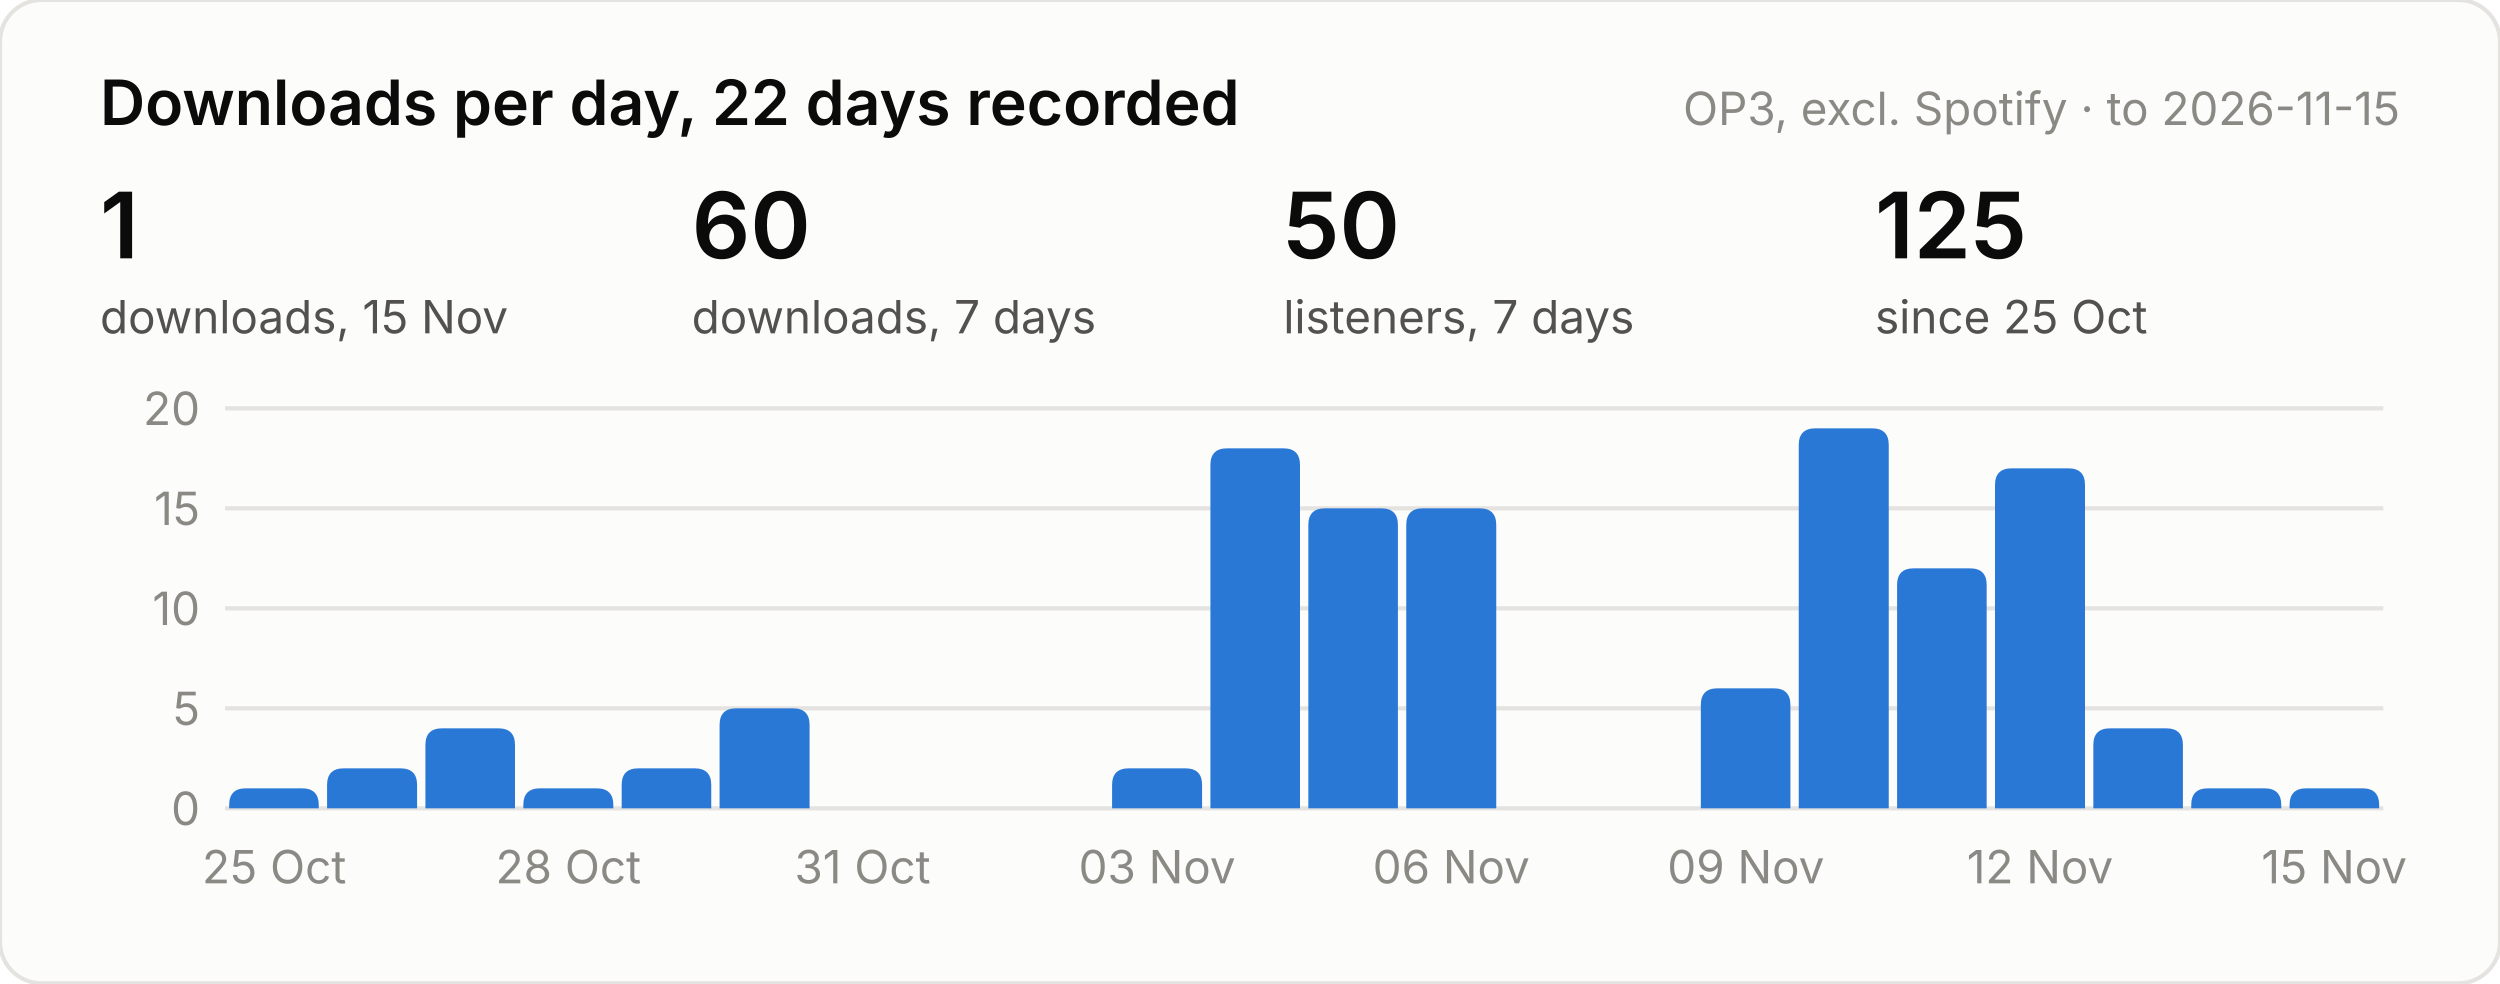
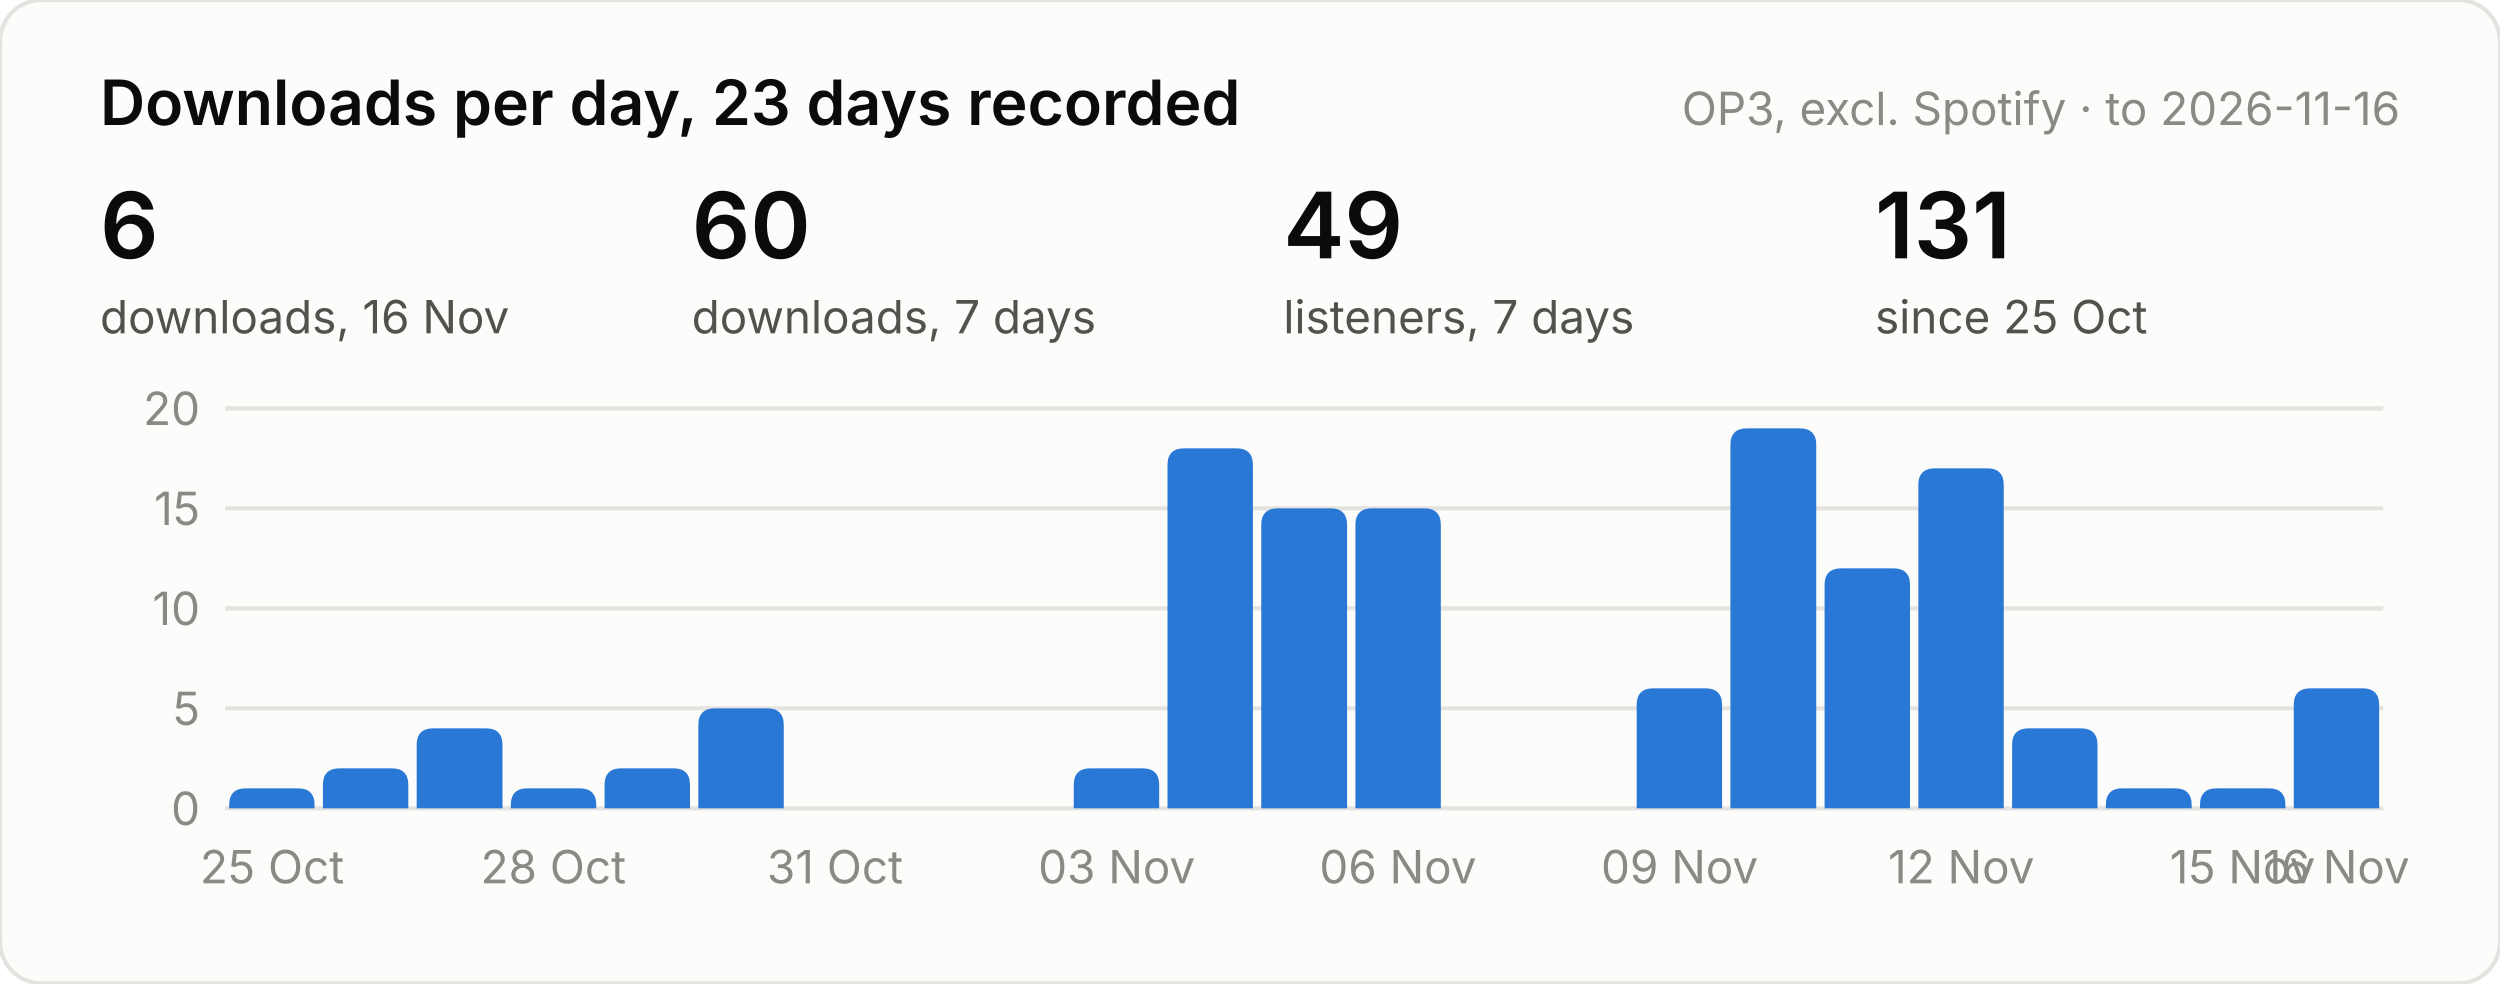
<svg xmlns="http://www.w3.org/2000/svg" viewBox="0 0 600 236" width="600" height="236" role="img" aria-label="Podcast downloads: 60 in the last 7 days">
  <style>text { font-family:system-ui,-apple-system,'Segoe UI',sans-serif; fill:#8a8984; font-size:11px; }
.h { fill:#0b0b0b; font-size:15px; font-weight:600; } .v { fill:#0b0b0b; font-size:22px; font-weight:600; }
.k { fill:#52514e; font-size:11px; } .grid { stroke:#e4e3df; } .bar { fill:#2a78d6; } .bar.today { opacity:.5; }
.gap { stroke:#8a8984; stroke-dasharray:2 2; } .hit { fill:none; }</style>
  <rect width="600" height="236" rx="10" fill="#fcfcfb" stroke="#e4e3df" />
-   <text x="24" y="30" class="h">Downloads per day, 22 days recorded</text>
-   <text x="576" y="30" text-anchor="end">OP3, excl. Spotify · to 2026-11-15</text>
-   <text x="24" y="62" class="v">1</text>
-   <text x="24" y="80" class="k">downloads, 15 Nov</text>
+   <text x="24" y="30" class="h">Downloads per day, 23 days recorded</text>
+   <text x="576" y="30" text-anchor="end">OP3, excl. Spotify · to 2026-11-16</text>
+   <text x="24" y="62" class="v">6</text>
+   <text x="24" y="80" class="k">downloads, 16 Nov</text>
  <text x="166" y="62" class="v">60</text>
  <text x="166" y="80" class="k">downloads, 7 days</text>
-   <text x="308" y="62" class="v">50</text>
+   <text x="308" y="62" class="v">49</text>
  <text x="308" y="80" class="k">listeners, 7 days</text>
-   <text x="450" y="62" class="v">125</text>
+   <text x="450" y="62" class="v">131</text>
  <text x="450" y="80" class="k">since 25 Oct</text>
-   <svg x="20" y="88" width="560" height="130" viewBox="0 0 560 130" role="img" aria-label="Downloads per day, 22 days">
+   <svg x="20" y="88" width="560" height="130" viewBox="0 0 560 130" role="img" aria-label="Downloads per day, 23 days">
    <line class="grid" x1="34" x2="552" y1="106.0" y2="106.0" />
    <text x="28" y="110.0" text-anchor="end">0</text>
    <line class="grid" x1="34" x2="552" y1="82.0" y2="82.0" />
    <text x="28" y="86.0" text-anchor="end">5</text>
    <line class="grid" x1="34" x2="552" y1="58.0" y2="58.0" />
    <text x="28" y="62.0" text-anchor="end">10</text>
    <line class="grid" x1="34" x2="552" y1="34.0" y2="34.0" />
    <text x="28" y="38.0" text-anchor="end">15</text>
    <line class="grid" x1="34" x2="552" y1="10.0" y2="10.0" />
    <text x="28" y="14.0" text-anchor="end">20</text>
    <g class="col">
-       <rect class="hit" x="34.0" y="10" width="23.5" height="96" />
-       <path class="bar" d="M35.0,106.0V105.2Q35.0,101.2 39.0,101.2H52.5Q56.5,101.2 56.5,105.2V106.0Z" />
+       <rect class="hit" x="34.0" y="10" width="22.5" height="96" />
+       <path class="bar" d="M35.0,106.0V105.2Q35.0,101.2 39.0,101.2H51.5Q55.5,101.2 55.5,105.2V106.0Z" />
    </g>
-     <text x="45.8" y="124" text-anchor="middle">25 Oct</text>
+     <text x="45.3" y="124" text-anchor="middle">25 Oct</text>
    <g class="col">
-       <rect class="hit" x="57.5" y="10" width="23.5" height="96" />
-       <path class="bar" d="M58.5,106.0V100.4Q58.5,96.4 62.5,96.4H76.1Q80.1,96.4 80.1,100.4V106.0Z" />
+       <rect class="hit" x="56.5" y="10" width="22.5" height="96" />
+       <path class="bar" d="M57.5,106.0V100.4Q57.5,96.4 61.5,96.4H74.0Q78.0,96.4 78.0,100.4V106.0Z" />
    </g>
    <g class="col">
-       <rect class="hit" x="81.1" y="10" width="23.5" height="96" />
-       <path class="bar" d="M82.1,106.0V90.8Q82.1,86.8 86.1,86.8H99.6Q103.6,86.8 103.6,90.8V106.0Z" />
+       <rect class="hit" x="79.0" y="10" width="22.5" height="96" />
+       <path class="bar" d="M80.0,106.0V90.8Q80.0,86.8 84.0,86.8H96.6Q100.6,86.8 100.6,90.8V106.0Z" />
    </g>
    <g class="col">
-       <rect class="hit" x="104.6" y="10" width="23.5" height="96" />
-       <path class="bar" d="M105.6,106.0V105.2Q105.6,101.2 109.6,101.2H123.2Q127.2,101.2 127.2,105.2V106.0Z" />
+       <rect class="hit" x="101.6" y="10" width="22.5" height="96" />
+       <path class="bar" d="M102.6,106.0V105.2Q102.6,101.2 106.6,101.2H119.1Q123.1,101.2 123.1,105.2V106.0Z" />
    </g>
-     <text x="116.4" y="124" text-anchor="middle">28 Oct</text>
+     <text x="112.8" y="124" text-anchor="middle">28 Oct</text>
    <g class="col">
-       <rect class="hit" x="128.2" y="10" width="23.5" height="96" />
-       <path class="bar" d="M129.2,106.0V100.4Q129.2,96.4 133.2,96.4H146.7Q150.7,96.4 150.7,100.4V106.0Z" />
+       <rect class="hit" x="124.1" y="10" width="22.5" height="96" />
+       <path class="bar" d="M125.1,106.0V100.4Q125.1,96.4 129.1,96.4H141.6Q145.6,96.4 145.6,100.4V106.0Z" />
    </g>
    <g class="col">
-       <rect class="hit" x="151.7" y="10" width="23.5" height="96" />
-       <path class="bar" d="M152.7,106.0V86.0Q152.7,82.0 156.7,82.0H170.3Q174.3,82.0 174.3,86.0V106.0Z" />
+       <rect class="hit" x="146.6" y="10" width="22.5" height="96" />
+       <path class="bar" d="M147.6,106.0V86.0Q147.6,82.0 151.6,82.0H164.1Q168.1,82.0 168.1,86.0V106.0Z" />
    </g>
    <g class="col">
-       <rect class="hit" x="175.3" y="10" width="23.5" height="96" />
+       <rect class="hit" x="169.1" y="10" width="22.5" height="96" />
    </g>
-     <text x="187.0" y="124" text-anchor="middle">31 Oct</text>
+     <text x="180.4" y="124" text-anchor="middle">31 Oct</text>
    <g class="col">
-       <rect class="hit" x="198.8" y="10" width="23.5" height="96" />
+       <rect class="hit" x="191.7" y="10" width="22.5" height="96" />
    </g>
    <g class="col">
-       <rect class="hit" x="222.4" y="10" width="23.5" height="96" />
+       <rect class="hit" x="214.2" y="10" width="22.5" height="96" />
    </g>
    <g class="col">
-       <rect class="hit" x="245.9" y="10" width="23.5" height="96" />
-       <path class="bar" d="M246.9,106.0V100.4Q246.9,96.4 250.9,96.4H264.5Q268.5,96.4 268.5,100.4V106.0Z" />
+       <rect class="hit" x="236.7" y="10" width="22.5" height="96" />
+       <path class="bar" d="M237.7,106.0V100.4Q237.7,96.4 241.7,96.4H254.2Q258.2,96.4 258.2,100.4V106.0Z" />
    </g>
-     <text x="257.7" y="124" text-anchor="middle">03 Nov</text>
+     <text x="248.0" y="124" text-anchor="middle">03 Nov</text>
    <g class="col">
-       <rect class="hit" x="269.5" y="10" width="23.5" height="96" />
-       <path class="bar" d="M270.5,106.0V23.6Q270.5,19.6 274.5,19.6H288.0Q292.0,19.6 292.0,23.6V106.0Z" />
+       <rect class="hit" x="259.2" y="10" width="22.5" height="96" />
+       <path class="bar" d="M260.2,106.0V23.6Q260.2,19.6 264.2,19.6H276.7Q280.7,19.6 280.7,23.6V106.0Z" />
    </g>
    <g class="col">
-       <rect class="hit" x="293.0" y="10" width="23.5" height="96" />
-       <path class="bar" d="M294.0,106.0V38.0Q294.0,34.0 298.0,34.0H311.5Q315.5,34.0 315.5,38.0V106.0Z" />
+       <rect class="hit" x="281.7" y="10" width="22.5" height="96" />
+       <path class="bar" d="M282.7,106.0V38.0Q282.7,34.0 286.7,34.0H299.3Q303.3,34.0 303.3,38.0V106.0Z" />
    </g>
    <g class="col">
-       <rect class="hit" x="316.5" y="10" width="23.5" height="96" />
-       <path class="bar" d="M317.5,106.0V38.0Q317.5,34.0 321.5,34.0H335.1Q339.1,34.0 339.1,38.0V106.0Z" />
+       <rect class="hit" x="304.3" y="10" width="22.5" height="96" />
+       <path class="bar" d="M305.3,106.0V38.0Q305.3,34.0 309.3,34.0H321.8Q325.8,34.0 325.8,38.0V106.0Z" />
    </g>
-     <text x="328.3" y="124" text-anchor="middle">06 Nov</text>
+     <text x="315.5" y="124" text-anchor="middle">06 Nov</text>
    <g class="col">
-       <rect class="hit" x="340.1" y="10" width="23.5" height="96" />
+       <rect class="hit" x="326.8" y="10" width="22.5" height="96" />
    </g>
    <g class="col">
-       <rect class="hit" x="363.6" y="10" width="23.5" height="96" />
+       <rect class="hit" x="349.3" y="10" width="22.5" height="96" />
    </g>
    <g class="col">
-       <rect class="hit" x="387.2" y="10" width="23.5" height="96" />
-       <path class="bar" d="M388.2,106.0V81.2Q388.2,77.2 392.2,77.2H405.7Q409.7,77.2 409.7,81.2V106.0Z" />
+       <rect class="hit" x="371.8" y="10" width="22.5" height="96" />
+       <path class="bar" d="M372.8,106.0V81.2Q372.8,77.2 376.8,77.2H389.3Q393.3,77.2 393.3,81.2V106.0Z" />
    </g>
-     <text x="399.0" y="124" text-anchor="middle">09 Nov</text>
+     <text x="383.1" y="124" text-anchor="middle">09 Nov</text>
    <g class="col">
-       <rect class="hit" x="410.7" y="10" width="23.5" height="96" />
-       <path class="bar" d="M411.7,106.0V18.8Q411.7,14.8 415.7,14.8H429.3Q433.3,14.8 433.3,18.8V106.0Z" />
+       <rect class="hit" x="394.3" y="10" width="22.5" height="96" />
+       <path class="bar" d="M395.3,106.0V18.8Q395.3,14.8 399.3,14.8H411.9Q415.9,14.8 415.9,18.8V106.0Z" />
    </g>
    <g class="col">
-       <rect class="hit" x="434.3" y="10" width="23.5" height="96" />
-       <path class="bar" d="M435.3,106.0V52.4Q435.3,48.4 439.3,48.4H452.8Q456.8,48.4 456.8,52.4V106.0Z" />
+       <rect class="hit" x="416.9" y="10" width="22.5" height="96" />
+       <path class="bar" d="M417.9,106.0V52.4Q417.9,48.4 421.9,48.4H434.4Q438.4,48.4 438.4,52.4V106.0Z" />
    </g>
    <g class="col">
-       <rect class="hit" x="457.8" y="10" width="23.5" height="96" />
-       <path class="bar" d="M458.8,106.0V28.4Q458.8,24.4 462.8,24.4H476.4Q480.4,24.4 480.4,28.4V106.0Z" />
+       <rect class="hit" x="439.4" y="10" width="22.5" height="96" />
+       <path class="bar" d="M440.4,106.0V28.4Q440.4,24.4 444.4,24.4H456.9Q460.9,24.4 460.9,28.4V106.0Z" />
    </g>
-     <text x="469.6" y="124" text-anchor="middle">12 Nov</text>
+     <text x="450.7" y="124" text-anchor="middle">12 Nov</text>
    <g class="col">
-       <rect class="hit" x="481.4" y="10" width="23.5" height="96" />
-       <path class="bar" d="M482.4,106.0V90.8Q482.4,86.8 486.4,86.8H499.9Q503.9,86.8 503.9,90.8V106.0Z" />
+       <rect class="hit" x="461.9" y="10" width="22.5" height="96" />
+       <path class="bar" d="M462.9,106.0V90.8Q462.9,86.8 466.9,86.8H479.4Q483.4,86.8 483.4,90.8V106.0Z" />
    </g>
    <g class="col">
-       <rect class="hit" x="504.9" y="10" width="23.5" height="96" />
-       <path class="bar" d="M505.9,106.0V105.2Q505.9,101.2 509.9,101.2H523.5Q527.5,101.2 527.5,105.2V106.0Z" />
+       <rect class="hit" x="484.4" y="10" width="22.5" height="96" />
+       <path class="bar" d="M485.4,106.0V105.2Q485.4,101.2 489.4,101.2H502.0Q506.0,101.2 506.0,105.2V106.0Z" />
    </g>
    <g class="col">
-       <rect class="hit" x="528.5" y="10" width="23.5" height="96" />
-       <path class="bar" d="M529.5,106.0V105.2Q529.5,101.2 533.5,101.2H547.0Q551.0,101.2 551.0,105.2V106.0Z" />
+       <rect class="hit" x="507.0" y="10" width="22.5" height="96" />
+       <path class="bar" d="M508.0,106.0V105.2Q508.0,101.2 512.0,101.2H524.5Q528.5,101.2 528.5,105.2V106.0Z" />
    </g>
-     <text x="540.2" y="124" text-anchor="middle">15 Nov</text>
+     <text x="518.2" y="124" text-anchor="middle">15 Nov</text>
+     <g class="col">
+       <rect class="hit" x="529.5" y="10" width="22.5" height="96" />
+       <path class="bar" d="M530.5,106.0V81.2Q530.5,77.2 534.5,77.2H547.0Q551.0,77.2 551.0,81.2V106.0Z" />
+     </g>
+     <text x="540.7" y="124" text-anchor="middle">16 Nov</text>
  </svg>
</svg>
